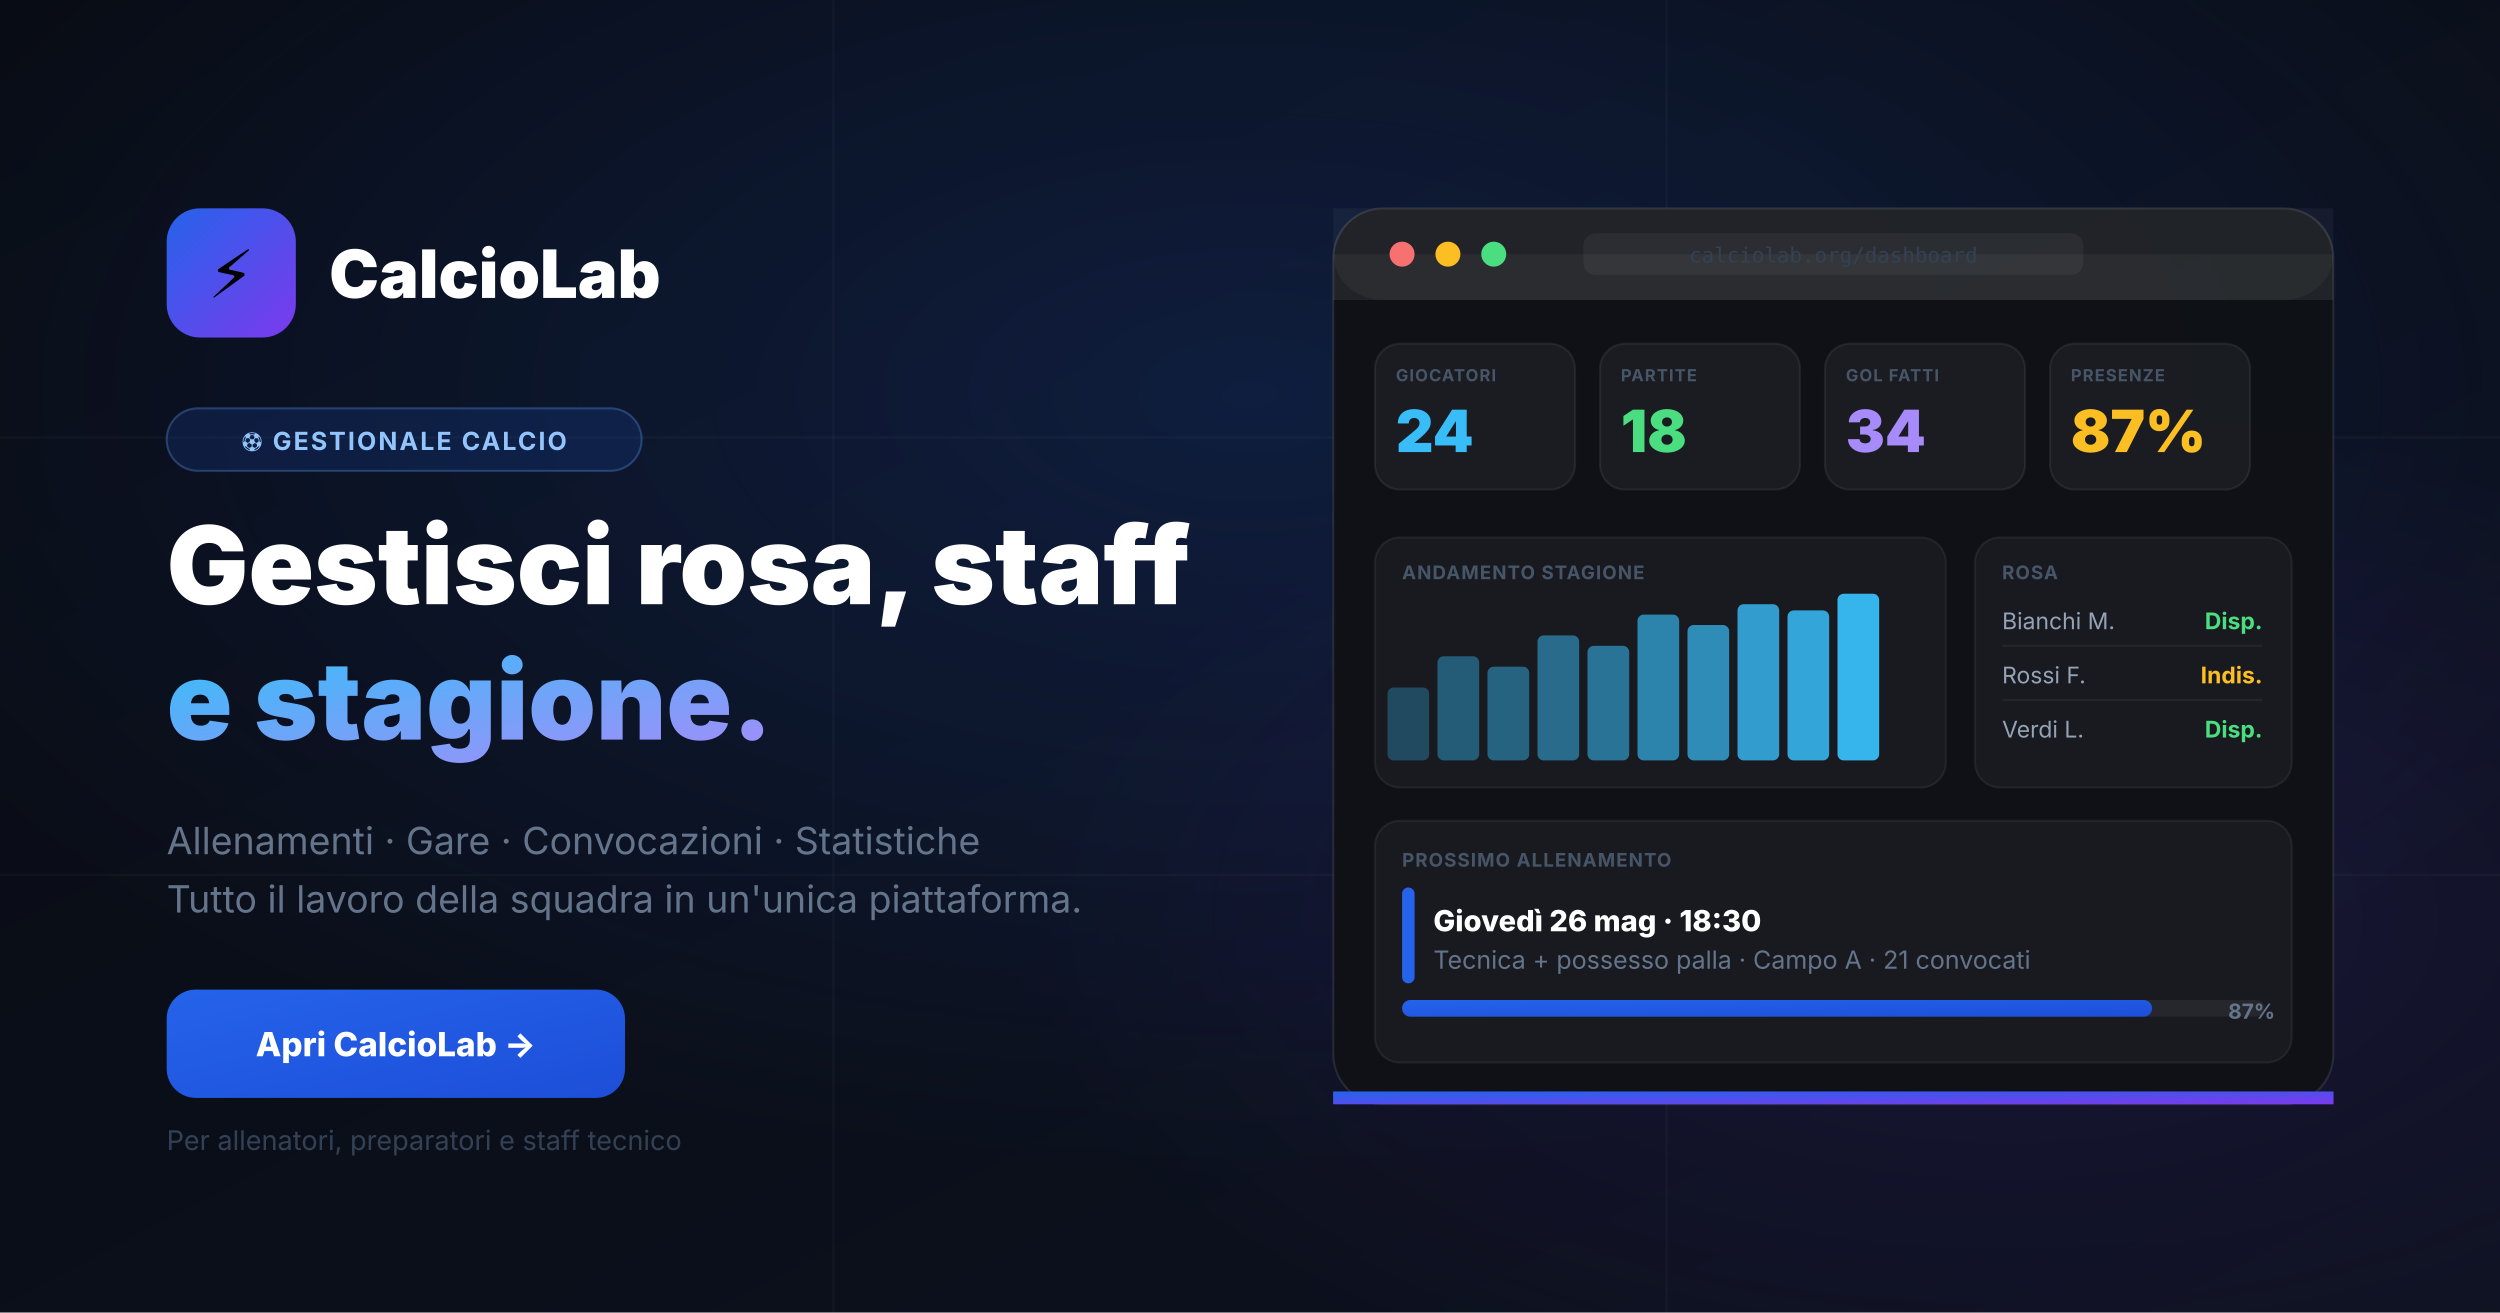
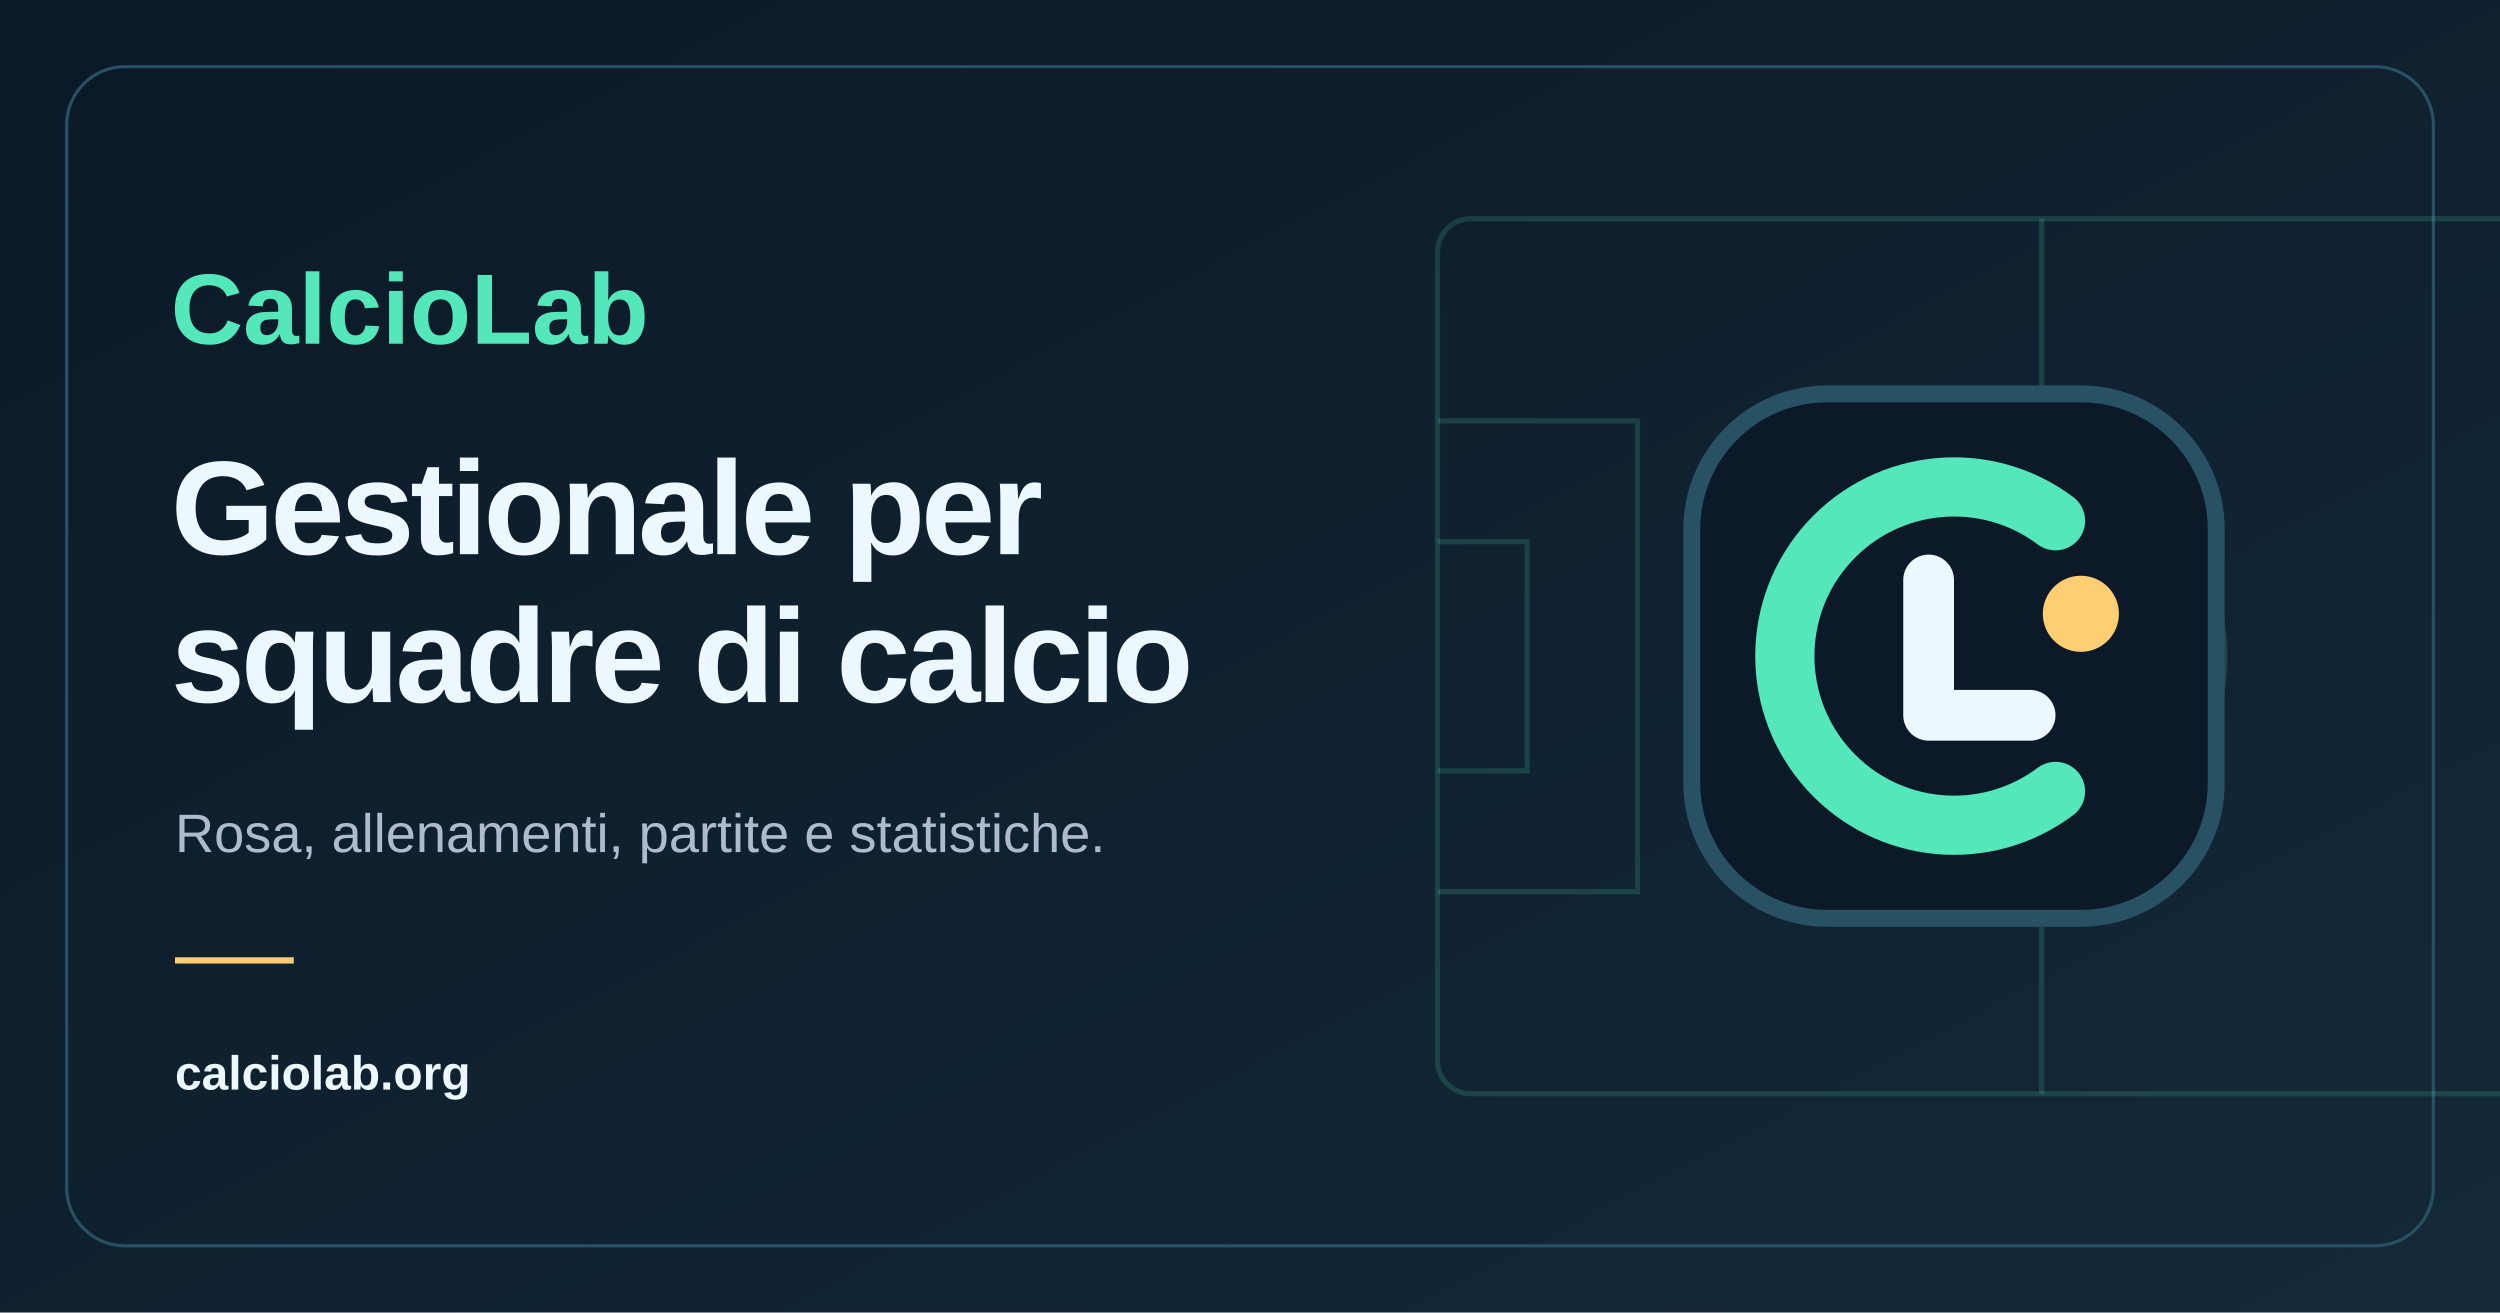
<svg xmlns="http://www.w3.org/2000/svg" width="1200" height="630" viewBox="0 0 1200 630">
  <defs>
-     <linearGradient id="bg" x1="0" y1="0" x2="1" y2="1">
-       <stop offset="0%" stop-color="#080b12" />
-       <stop offset="100%" stop-color="#0d1220" />
+     <linearGradient id="bg" x2="1" y2="1" gradientUnits="objectBoundingBox">
+       <stop stop-color="#0B1928" />
+       <stop offset="1" stop-color="#142938" />
    </linearGradient>
-     <linearGradient id="bolt" x1="0" y1="0" x2="1" y2="1">
-       <stop offset="0%" stop-color="#2563eb" />
-       <stop offset="100%" stop-color="#7c3aed" />
-     </linearGradient>
-     <linearGradient id="accent" x1="0" y1="0" x2="1" y2="1">
-       <stop offset="0%" stop-color="#38bdf8" />
-       <stop offset="100%" stop-color="#a78bfa" />
-     </linearGradient>
-     <linearGradient id="btnGrad" x1="0" y1="0" x2="1" y2="1">
-       <stop offset="0%" stop-color="#2563eb" />
-       <stop offset="100%" stop-color="#1d4ed8" />
-     </linearGradient>
-     <radialGradient id="glow1" cx="50%" cy="30%" r="60%">
-       <stop offset="0%" stop-color="#2563eb" stop-opacity="0.18" />
-       <stop offset="100%" stop-color="#2563eb" stop-opacity="0" />
-     </radialGradient>
-     <radialGradient id="glow2" cx="80%" cy="70%" r="40%">
-       <stop offset="0%" stop-color="#7c3aed" stop-opacity="0.12" />
-       <stop offset="100%" stop-color="#7c3aed" stop-opacity="0" />
-     </radialGradient>
-     <filter id="blur1">
-       <feGaussianBlur stdDeviation="40" />
-     </filter>
-     <clipPath id="cardClip">
-       <rect x="640" y="100" width="480" height="430" rx="24" />
+     <clipPath id="card">
+       <rect width="1200" height="630" />
    </clipPath>
  </defs>
  <rect width="1200" height="630" fill="url(#bg)" />
-   <rect width="1200" height="630" fill="url(#glow1)" />
-   <rect width="1200" height="630" fill="url(#glow2)" />
-   <g stroke="rgba(255,255,255,0.03)" stroke-width="1">
-     <line x1="0" y1="210" x2="1200" y2="210" />
-     <line x1="0" y1="420" x2="1200" y2="420" />
-     <line x1="400" y1="0" x2="400" y2="630" />
-     <line x1="800" y1="0" x2="800" y2="630" />
+   <rect x="32" y="32" width="1136" height="566" rx="28" fill="none" stroke="#285164" stroke-width="1.5" />
+   <g clip-path="url(#card)" fill="none" stroke="#54E7BA" stroke-opacity=".16" stroke-width="2.5">
+     <rect x="690" y="105" width="580" height="420" rx="16" />
+     <path d="M980 105v420M690 202h96v226h-96M690 260h43v110h-43" />
+     <circle cx="980" cy="315" r="88" />
  </g>
-   <rect x="80" y="100" width="62" height="62" rx="16" fill="url(#bolt)" />
-   <text x="111" y="143" text-anchor="middle" font-size="32" font-family="Arial">⚡</text>
-   <text x="158" y="143" font-family="Inter,Arial,sans-serif" font-size="32" font-weight="900" fill="white">CalcioLab</text>
-   <rect x="80" y="196" width="228" height="30" rx="15" fill="rgba(37,99,235,0.15)" stroke="rgba(96,165,250,0.3)" stroke-width="1" />
-   <text x="194" y="216" text-anchor="middle" font-family="Inter,Arial,sans-serif" font-size="12" font-weight="700" fill="#93c5fd" letter-spacing="1">⚽  GESTIONALE CALCIO</text>
-   <text x="80" y="290" font-family="Inter,Arial,sans-serif" font-size="52" font-weight="900" fill="white">Gestisci rosa, staff</text>
-   <text x="80" y="355" font-family="Inter,Arial,sans-serif" font-size="52" font-weight="900" fill="url(#accent)">e stagione.</text>
-   <text x="80" y="410" font-family="Inter,Arial,sans-serif" font-size="18" fill="#64748b">Allenamenti · Gare · Convocazioni · Statistiche</text>
-   <text x="80" y="438" font-family="Inter,Arial,sans-serif" font-size="18" fill="#64748b">Tutto il lavoro della squadra in un'unica piattaforma.</text>
-   <rect x="80" y="475" width="220" height="52" rx="14" fill="url(#btnGrad)" />
-   <text x="190" y="507" text-anchor="middle" font-family="Inter,Arial,sans-serif" font-size="16" font-weight="800" fill="white">Apri CalcioLab →</text>
-   <text x="80" y="552" font-family="Inter,Arial,sans-serif" font-size="13" fill="#334155">Per allenatori, preparatori e staff tecnico</text>
-   <rect x="640" y="100" width="480" height="430" rx="24" fill="rgba(15,17,21,0.96)" stroke="rgba(255,255,255,0.1)" stroke-width="1" />
-   <rect x="640" y="100" width="480" height="44" rx="0" fill="rgba(255,255,255,0.04)" />
-   <rect x="640" y="100" width="480" height="44" rx="24" fill="rgba(255,255,255,0.04)" />
-   <rect x="640" y="122" width="480" height="22" fill="rgba(255,255,255,0.04)" />
-   <circle cx="673" cy="122" r="6" fill="#f87171" />
-   <circle cx="695" cy="122" r="6" fill="#fbbf24" />
-   <circle cx="717" cy="122" r="6" fill="#4ade80" />
-   <rect x="760" y="112" width="240" height="20" rx="6" fill="rgba(255,255,255,0.05)" />
-   <text x="880" y="126" text-anchor="middle" font-family="monospace" font-size="10" fill="#334155">calciolab.org/dashboard</text>
-   <g transform="translate(660, 165)">
-     <rect x="0" y="0" width="96" height="70" rx="12" fill="rgba(255,255,255,0.05)" stroke="rgba(255,255,255,0.07)" stroke-width="1" />
-     <text x="10" y="18" font-family="Inter,Arial,sans-serif" font-size="8" font-weight="700" fill="#475569" letter-spacing="0.5">GIOCATORI</text>
-     <text x="10" y="52" font-family="Inter,Arial,sans-serif" font-size="28" font-weight="900" fill="#38bdf8">24</text>
-     <rect x="108" y="0" width="96" height="70" rx="12" fill="rgba(255,255,255,0.05)" stroke="rgba(255,255,255,0.07)" stroke-width="1" />
-     <text x="118" y="18" font-family="Inter,Arial,sans-serif" font-size="8" font-weight="700" fill="#475569" letter-spacing="0.5">PARTITE</text>
-     <text x="118" y="52" font-family="Inter,Arial,sans-serif" font-size="28" font-weight="900" fill="#4ade80">18</text>
-     <rect x="216" y="0" width="96" height="70" rx="12" fill="rgba(255,255,255,0.05)" stroke="rgba(255,255,255,0.07)" stroke-width="1" />
-     <text x="226" y="18" font-family="Inter,Arial,sans-serif" font-size="8" font-weight="700" fill="#475569" letter-spacing="0.5">GOL FATTI</text>
-     <text x="226" y="52" font-family="Inter,Arial,sans-serif" font-size="28" font-weight="900" fill="#a78bfa">34</text>
-     <rect x="324" y="0" width="96" height="70" rx="12" fill="rgba(255,255,255,0.05)" stroke="rgba(255,255,255,0.07)" stroke-width="1" />
-     <text x="334" y="18" font-family="Inter,Arial,sans-serif" font-size="8" font-weight="700" fill="#475569" letter-spacing="0.5">PRESENZE</text>
-     <text x="334" y="52" font-family="Inter,Arial,sans-serif" font-size="28" font-weight="900" fill="#fbbf24">87%</text>
+   <g transform="translate(808 185) scale(4.06)">
+     <rect x="1" y="1" width="62" height="62" rx="16" fill="#0B1928" stroke="#285164" stroke-width="2" />
+     <path d="M44 16a20 20 0 1 0 0 32" fill="none" stroke="#54E7BA" stroke-width="7" stroke-linecap="round" />
+     <path d="M29 23v16h12" fill="none" stroke="#EDF7FF" stroke-width="6" stroke-linecap="round" stroke-linejoin="round" />
+     <circle cx="47" cy="27" r="4.5" fill="#FFCE73" />
  </g>
-   <rect x="660" y="258" width="274" height="120" rx="12" fill="rgba(255,255,255,0.04)" stroke="rgba(255,255,255,0.06)" stroke-width="1" />
-   <text x="673" y="278" font-family="Inter,Arial,sans-serif" font-size="9" font-weight="700" fill="#475569" letter-spacing="0.5">ANDAMENTO STAGIONE</text>
-   <g transform="translate(666, 285)">
-     <rect x="0" y="45" width="20" height="35" rx="3" fill="rgba(56,189,248,0.3)" />
-     <rect x="24" y="30" width="20" height="50" rx="3" fill="rgba(56,189,248,0.4)" />
-     <rect x="48" y="35" width="20" height="45" rx="3" fill="rgba(56,189,248,0.45)" />
-     <rect x="72" y="20" width="20" height="60" rx="3" fill="rgba(56,189,248,0.5)" />
-     <rect x="96" y="25" width="20" height="55" rx="3" fill="rgba(56,189,248,0.55)" />
-     <rect x="120" y="10" width="20" height="70" rx="3" fill="rgba(56,189,248,0.65)" />
-     <rect x="144" y="15" width="20" height="65" rx="3" fill="rgba(56,189,248,0.7)" />
-     <rect x="168" y="5" width="20" height="75" rx="3" fill="rgba(56,189,248,0.8)" />
-     <rect x="192" y="8" width="20" height="72" rx="3" fill="rgba(56,189,248,0.85)" />
-     <rect x="216" y="0" width="20" height="80" rx="3" fill="rgba(56,189,248,0.95)" />
+   <g font-family="Arial, sans-serif">
+     <text x="82" y="165" font-size="48" font-weight="700" fill="#54E7BA">CalcioLab</text>
+     <text x="82" y="266" font-size="64" font-weight="700" letter-spacing="-2" fill="#EDF7FF">Gestionale per</text>
+     <text x="82" y="337" font-size="64" font-weight="700" letter-spacing="-2" fill="#EDF7FF">squadre di calcio</text>
+     <text x="84" y="409" font-size="26" fill="#AFBBCD">Rosa, allenamenti, partite e statistiche.</text>
+     <path d="M84 461h57" stroke="#FFCE73" stroke-width="3" />
+     <text x="84" y="523" font-size="23" font-weight="700" fill="#EDF7FF">calciolab.org</text>
  </g>
-   <rect x="948" y="258" width="152" height="120" rx="12" fill="rgba(255,255,255,0.04)" stroke="rgba(255,255,255,0.06)" stroke-width="1" />
-   <text x="961" y="278" font-family="Inter,Arial,sans-serif" font-size="9" font-weight="700" fill="#475569" letter-spacing="0.5">ROSA</text>
-   <text x="961" y="302" font-family="Inter,Arial,sans-serif" font-size="11" fill="#94a3b8">Bianchi M.</text>
-   <text x="1086" y="302" text-anchor="end" font-family="Inter,Arial,sans-serif" font-size="11" font-weight="700" fill="#4ade80">Disp.</text>
-   <line x1="961" y1="310" x2="1086" y2="310" stroke="rgba(255,255,255,0.05)" stroke-width="1" />
-   <text x="961" y="328" font-family="Inter,Arial,sans-serif" font-size="11" fill="#94a3b8">Rossi F.</text>
-   <text x="1086" y="328" text-anchor="end" font-family="Inter,Arial,sans-serif" font-size="11" font-weight="700" fill="#fbbf24">Indis.</text>
-   <line x1="961" y1="336" x2="1086" y2="336" stroke="rgba(255,255,255,0.05)" stroke-width="1" />
-   <text x="961" y="354" font-family="Inter,Arial,sans-serif" font-size="11" fill="#94a3b8">Verdi L.</text>
-   <text x="1086" y="354" text-anchor="end" font-family="Inter,Arial,sans-serif" font-size="11" font-weight="700" fill="#4ade80">Disp.</text>
-   <rect x="660" y="394" width="440" height="116" rx="12" fill="rgba(255,255,255,0.04)" stroke="rgba(255,255,255,0.06)" stroke-width="1" />
-   <text x="673" y="416" font-family="Inter,Arial,sans-serif" font-size="9" font-weight="700" fill="#475569" letter-spacing="0.5">PROSSIMO ALLENAMENTO</text>
-   <rect x="673" y="426" width="6" height="46" rx="3" fill="#2563eb" />
-   <text x="688" y="447" font-family="Inter,Arial,sans-serif" font-size="14" font-weight="800" fill="white">Giovedì 26 mag · 18:30</text>
-   <text x="688" y="465" font-family="Inter,Arial,sans-serif" font-size="12" fill="#64748b">Tecnica + possesso palla · Campo A · 21 convocati</text>
-   <rect x="673" y="480" width="414" height="8" rx="4" fill="rgba(255,255,255,0.06)" />
-   <rect x="673" y="480" width="360" height="8" rx="4" fill="url(#btnGrad)" />
-   <text x="1092" y="489" text-anchor="end" font-family="Inter,Arial,sans-serif" font-size="10" font-weight="700" fill="#64748b">87%</text>
-   <rect x="640" y="524" width="480" height="6" rx="0" fill="url(#bolt)" />
-   <rect x="640" y="524" width="480" height="6" rx="0" fill="url(#bolt)" />
-   <rect x="640" y="524" width="480" height="12" rx="0" fill="rgba(0,0,0,0)" />
</svg>
